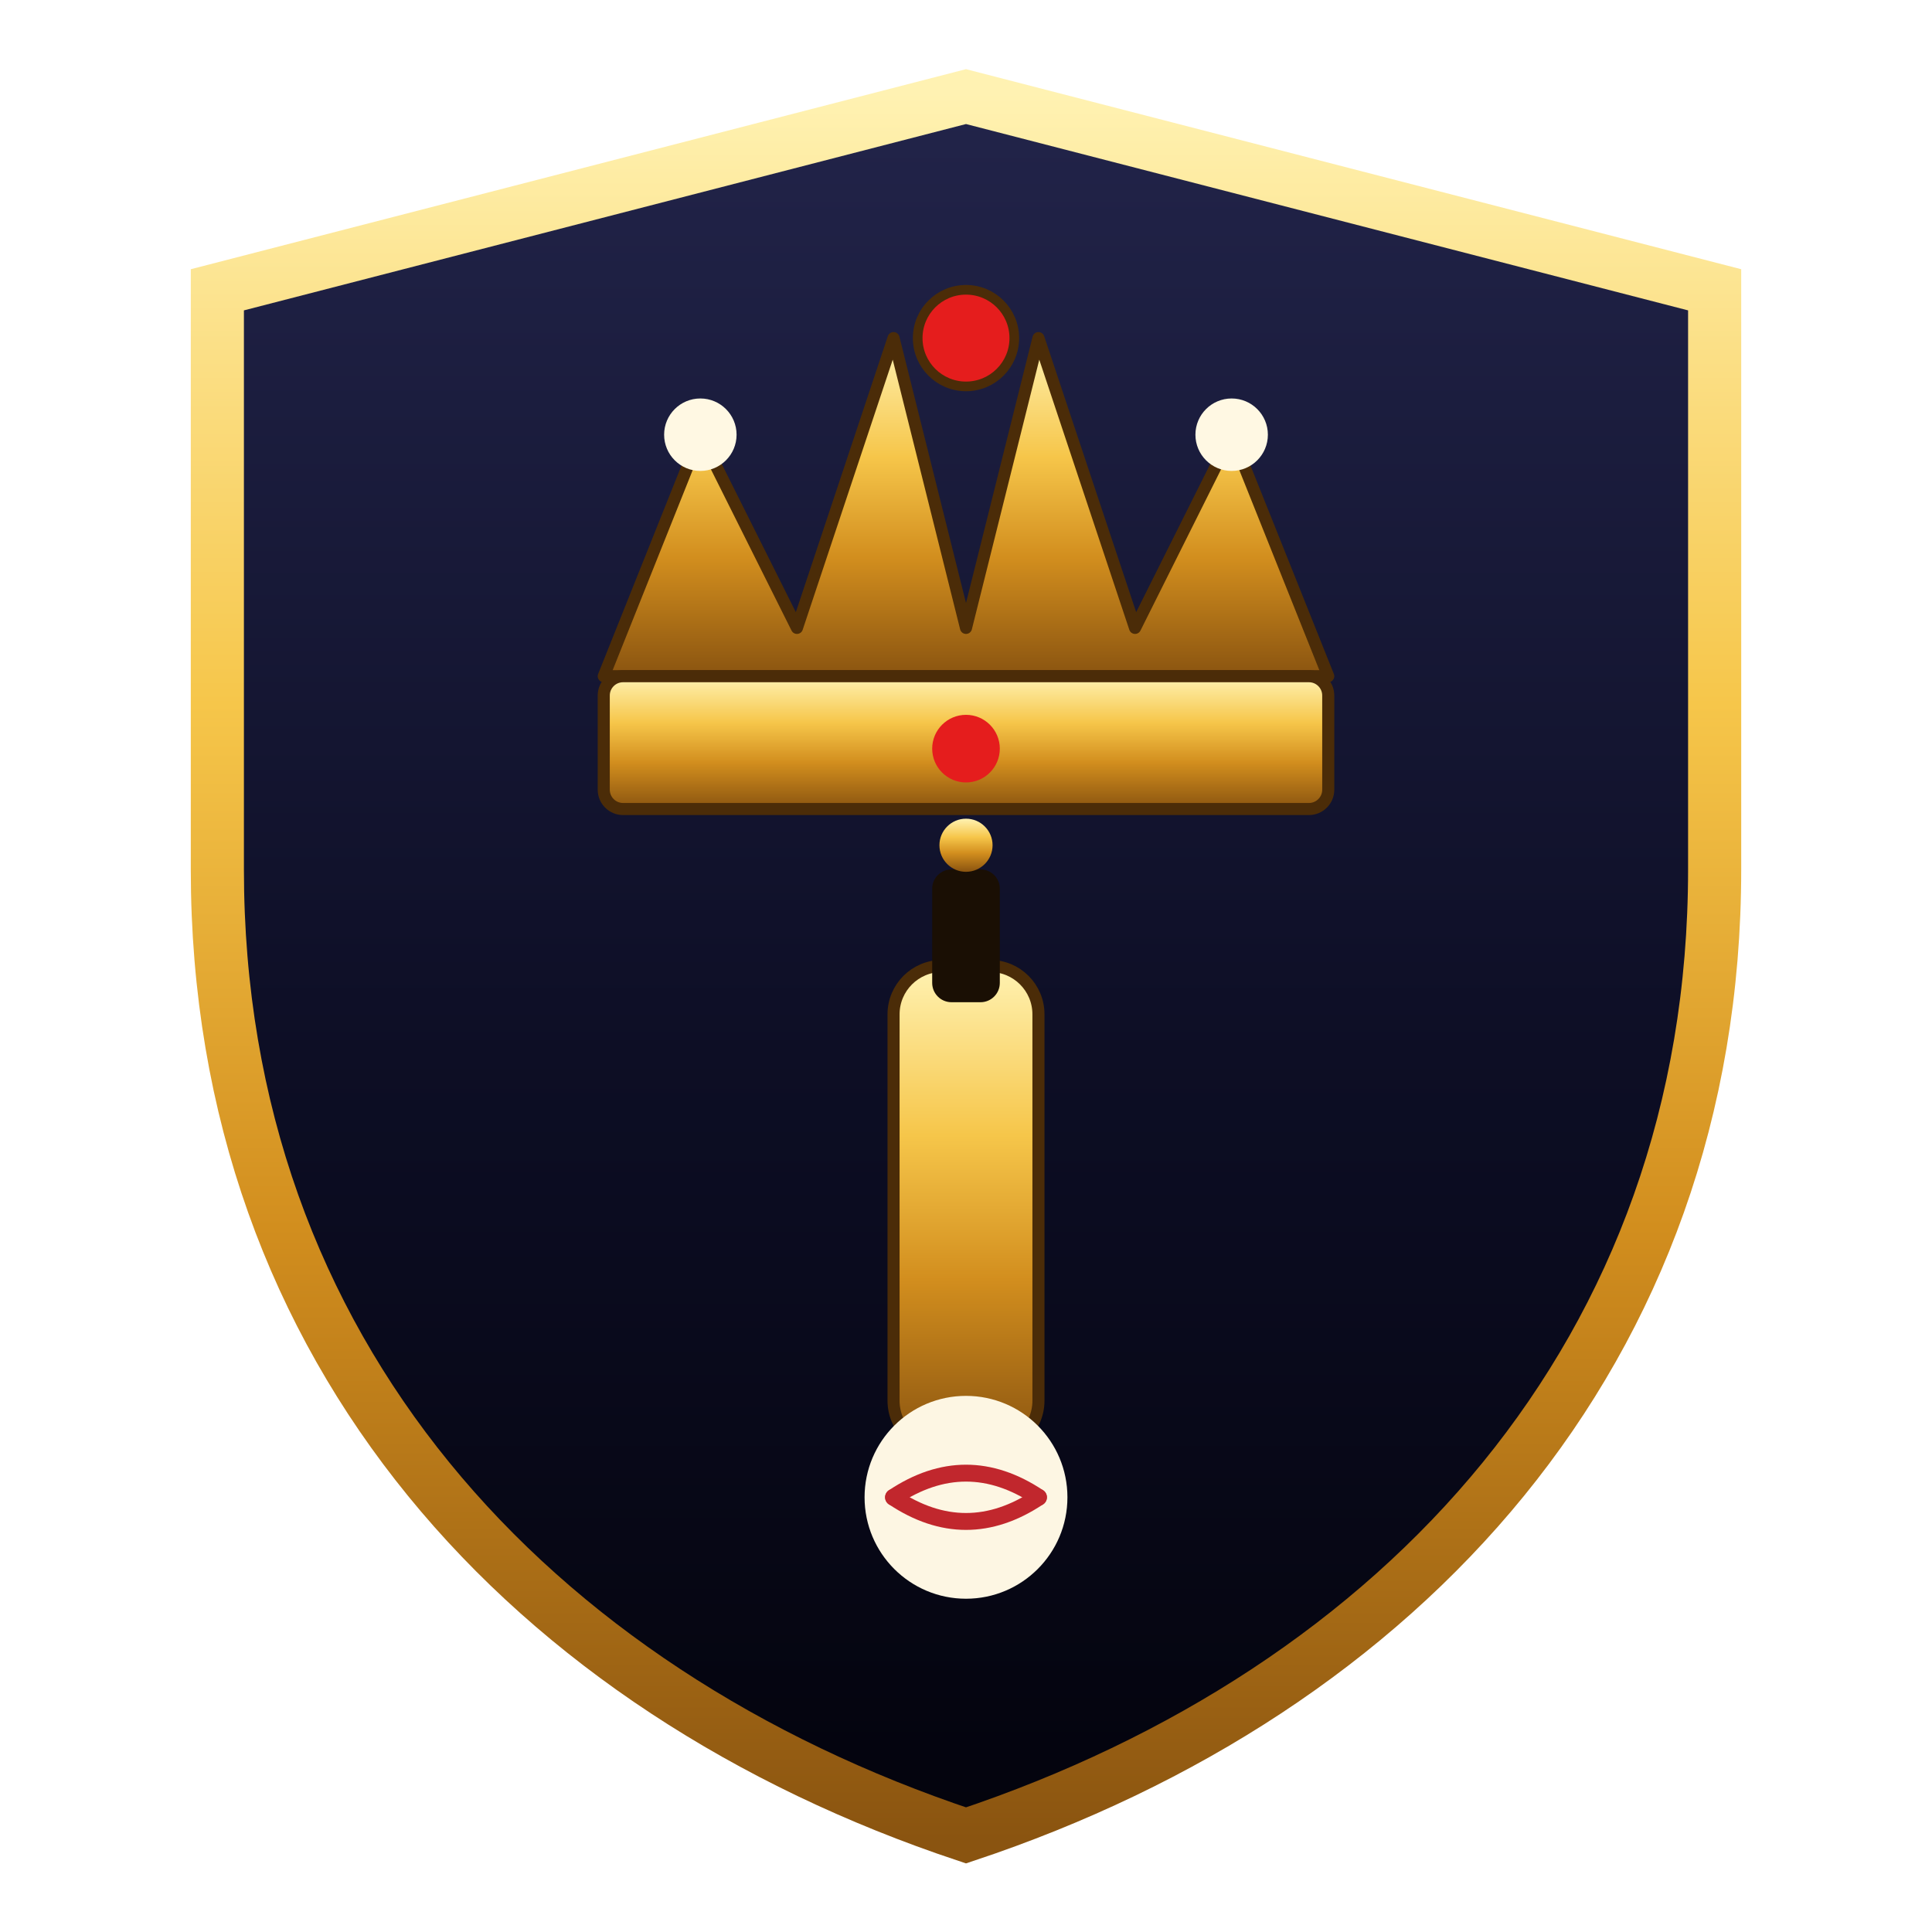
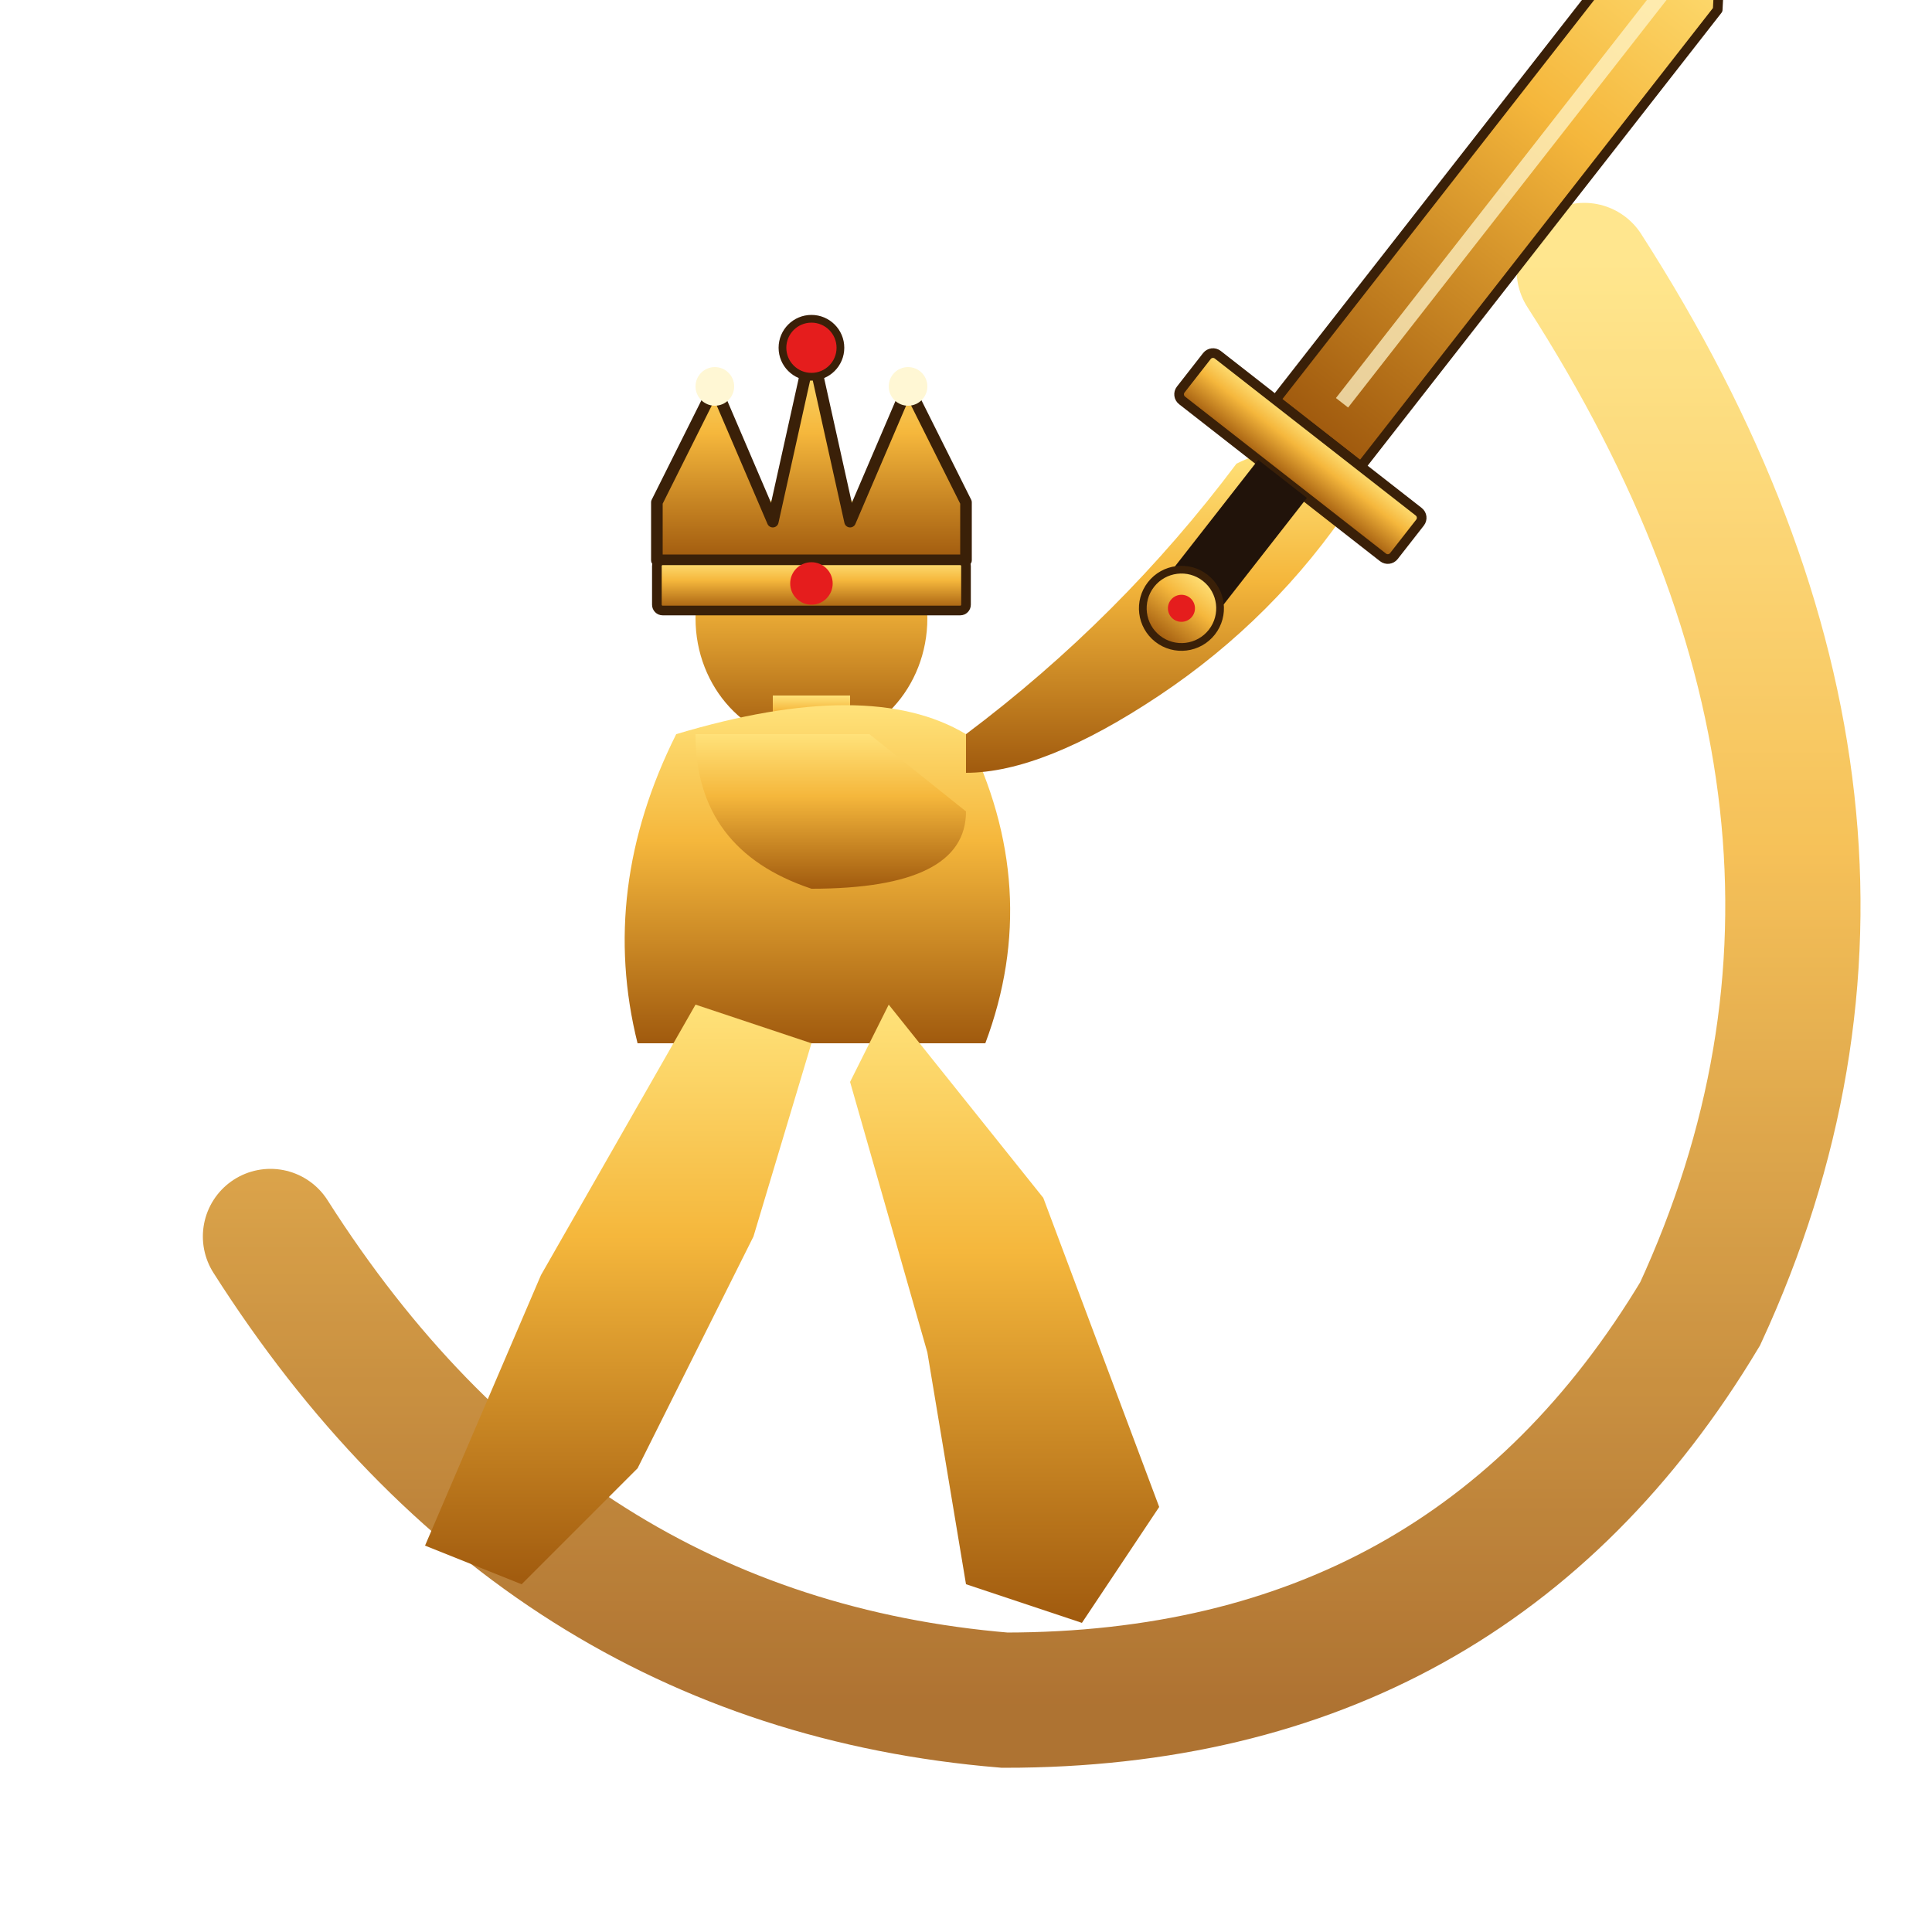
- <svg xmlns="http://www.w3.org/2000/svg" viewBox="0 0 80 80">
+ <svg xmlns="http://www.w3.org/2000/svg" viewBox="0 0 100 100">
  <defs>
-     <linearGradient id="o" x1="0" y1="0" x2="0" y2="1">
-       <stop offset="0%" stop-color="#22244a" />
-       <stop offset="55%" stop-color="#0d0e25" />
-       <stop offset="100%" stop-color="#03030c" />
-     </linearGradient>
    <linearGradient id="g" x1="0" y1="0" x2="0" y2="1">
-       <stop offset="0%" stop-color="#fff2b2" />
-       <stop offset="35%" stop-color="#f6c64a" />
-       <stop offset="65%" stop-color="#d28e1e" />
-       <stop offset="100%" stop-color="#8a5410" />
+       <stop offset="0%" stop-color="#ffe27a" />
+       <stop offset="40%" stop-color="#f5b73c" />
+       <stop offset="100%" stop-color="#a05a0e" />
    </linearGradient>
  </defs>
-   <path d="M40 4 L71 12 L71 36 C71 56 58 70 40 76 C22 70 9 56 9 36 L9 12 Z" fill="url(#o)" />
-   <path d="M40 4 L71 12 L71 36 C71 56 58 70 40 76 C22 70 9 56 9 36 L9 12 Z" fill="none" stroke="url(#g)" stroke-width="2.2" />
-   <g transform="translate(40 26)">
-     <path d="M-15 2 L-11 -8 L-7 0 L-3 -12 L0 0 L3 -12 L7 0 L11 -8 L15 2 Z" fill="url(#g)" stroke="#4b2c08" stroke-width="0.5" stroke-linejoin="round" />
-     <rect x="-15" y="2" width="30" height="5.5" rx="0.8" fill="url(#g)" stroke="#4b2c08" stroke-width="0.5" />
-     <circle cx="-11" cy="-8" r="1.5" fill="#fff8e3" />
-     <circle cx="11" cy="-8" r="1.5" fill="#fff8e3" />
-     <circle cx="0" cy="-12" r="2" fill="#e51d1d" stroke="#4b2c08" stroke-width="0.4" />
-     <circle cx="0" cy="5" r="1.4" fill="#e51d1d" />
+   <path d="M 82 14 Q 100 42 88 68 Q 76 88 52 88 Q 28 86 14 64" fill="none" stroke="url(#g)" stroke-width="7" stroke-linecap="round" opacity="0.85" />
+   <g fill="url(#g)">
+     <ellipse cx="42" cy="32" rx="6" ry="6.5" />
+     <rect x="40" y="36" width="4" height="2" />
+     <path d="M 35 38 Q 31 46 33 54 L 51 54 Q 54 46 50 38 Q 45 35 35 38 Z" />
+     <path d="M 36 52 L 28 66 L 22 80 L 27 82 L 33 76 L 39 64 L 42 54 Z" />
+     <path d="M 46 52 L 54 62 L 60 78 L 56 84 L 50 82 L 48 70 L 44 56 Z" />
+     <path d="M 50 38 Q 58 32 64 24 Q 68 22 70 26 Q 66 32 60 36 Q 54 40 50 40 Z" />
+     <path d="M 36 38 Q 36 44 42 46 Q 50 46 50 42 L 45 38 Z" />
  </g>
-   <g transform="translate(40 50)">
-     <rect x="-3" y="-10" width="6" height="20" rx="2" fill="url(#g)" stroke="#4b2c08" stroke-width="0.5" />
-     <rect x="-1.4" y="-14" width="2.8" height="5.5" rx="0.8" fill="#1a0f04" />
-     <circle cx="0" cy="-15" r="1.1" fill="url(#g)" />
+   <g transform="translate(42 26)">
+     <path d="M -8 0 L -5 -6 L -2 1 L 0 -8 L 2 1 L 5 -6 L 8 0 L 8 3 L -8 3 Z" fill="url(#g)" stroke="#3a2008" stroke-width="0.6" stroke-linejoin="round" />
+     <rect x="-8" y="3" width="16" height="2.6" rx="0.3" fill="url(#g)" stroke="#3a2008" stroke-width="0.5" />
+     <circle cx="-5" cy="-6" r="1" fill="#fff7d4" />
+     <circle cx="5" cy="-6" r="1" fill="#fff7d4" />
+     <circle cx="0" cy="-8" r="1.5" fill="#e51d1d" stroke="#3a2008" stroke-width="0.4" />
+     <circle cx="0" cy="4.2" r="1.1" fill="#e51d1d" />
  </g>
-   <g transform="translate(40 62)">
-     <circle r="4.2" fill="#fdf6e3" />
-     <path d="M-3 0 Q0 -2 3 0" stroke="#c1272d" stroke-width="0.7" fill="none" stroke-linecap="round" />
-     <path d="M-3 0 Q0 2 3 0" stroke="#c1272d" stroke-width="0.7" fill="none" stroke-linecap="round" />
+   <g transform="translate(67 24) rotate(38)">
+     <path d="M -2.8 -32 L 0 -36 L 2.8 -32 L 2.8 -2 L -2.8 -2 Z" fill="url(#g)" stroke="#3a2008" stroke-width="0.5" stroke-linejoin="round" />
+     <line x1="0" y1="-34" x2="0" y2="-4" stroke="#fff4c8" stroke-width="0.8" opacity="0.75" />
+     <rect x="-7" y="-2" width="14" height="3" rx="0.4" fill="url(#g)" stroke="#3a2008" stroke-width="0.5" />
+     <rect x="-1.6" y="1" width="3.2" height="7" fill="#21130a" />
+     <circle cx="0" cy="9.5" r="2" fill="url(#g)" stroke="#3a2008" stroke-width="0.4" />
+     <circle cx="0" cy="9.5" r="0.7" fill="#e51d1d" />
  </g>
</svg>
